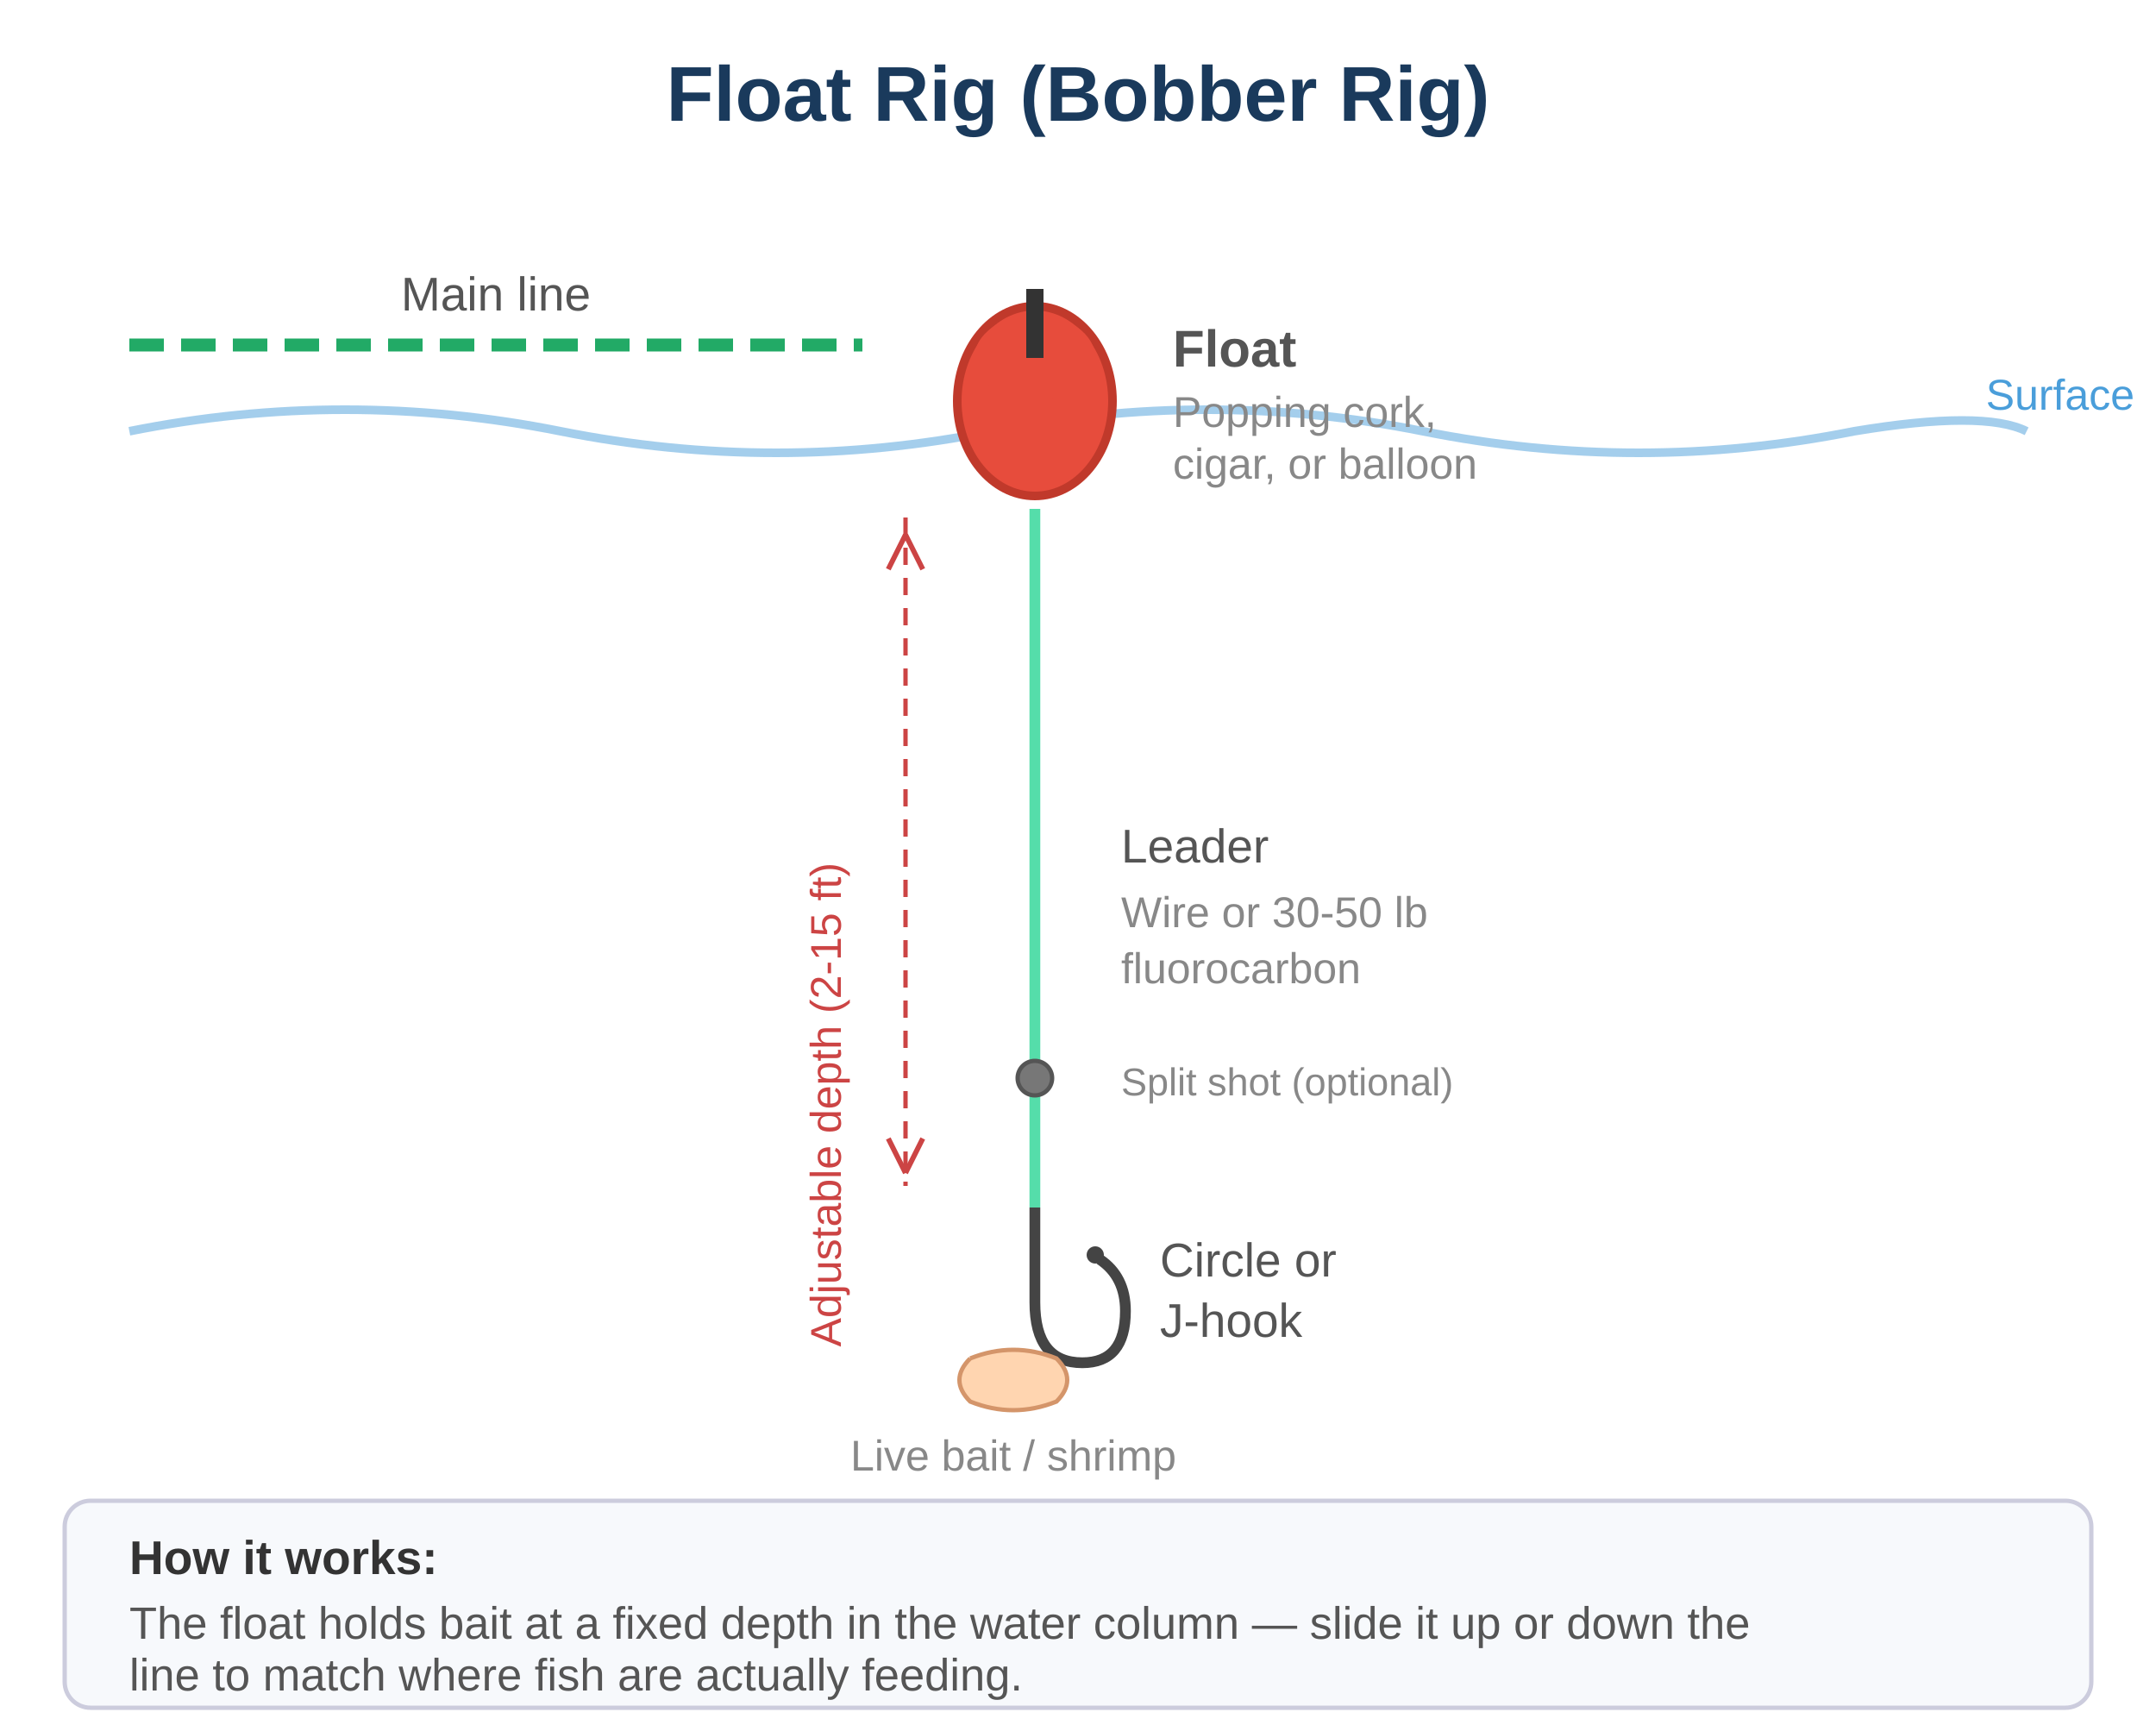
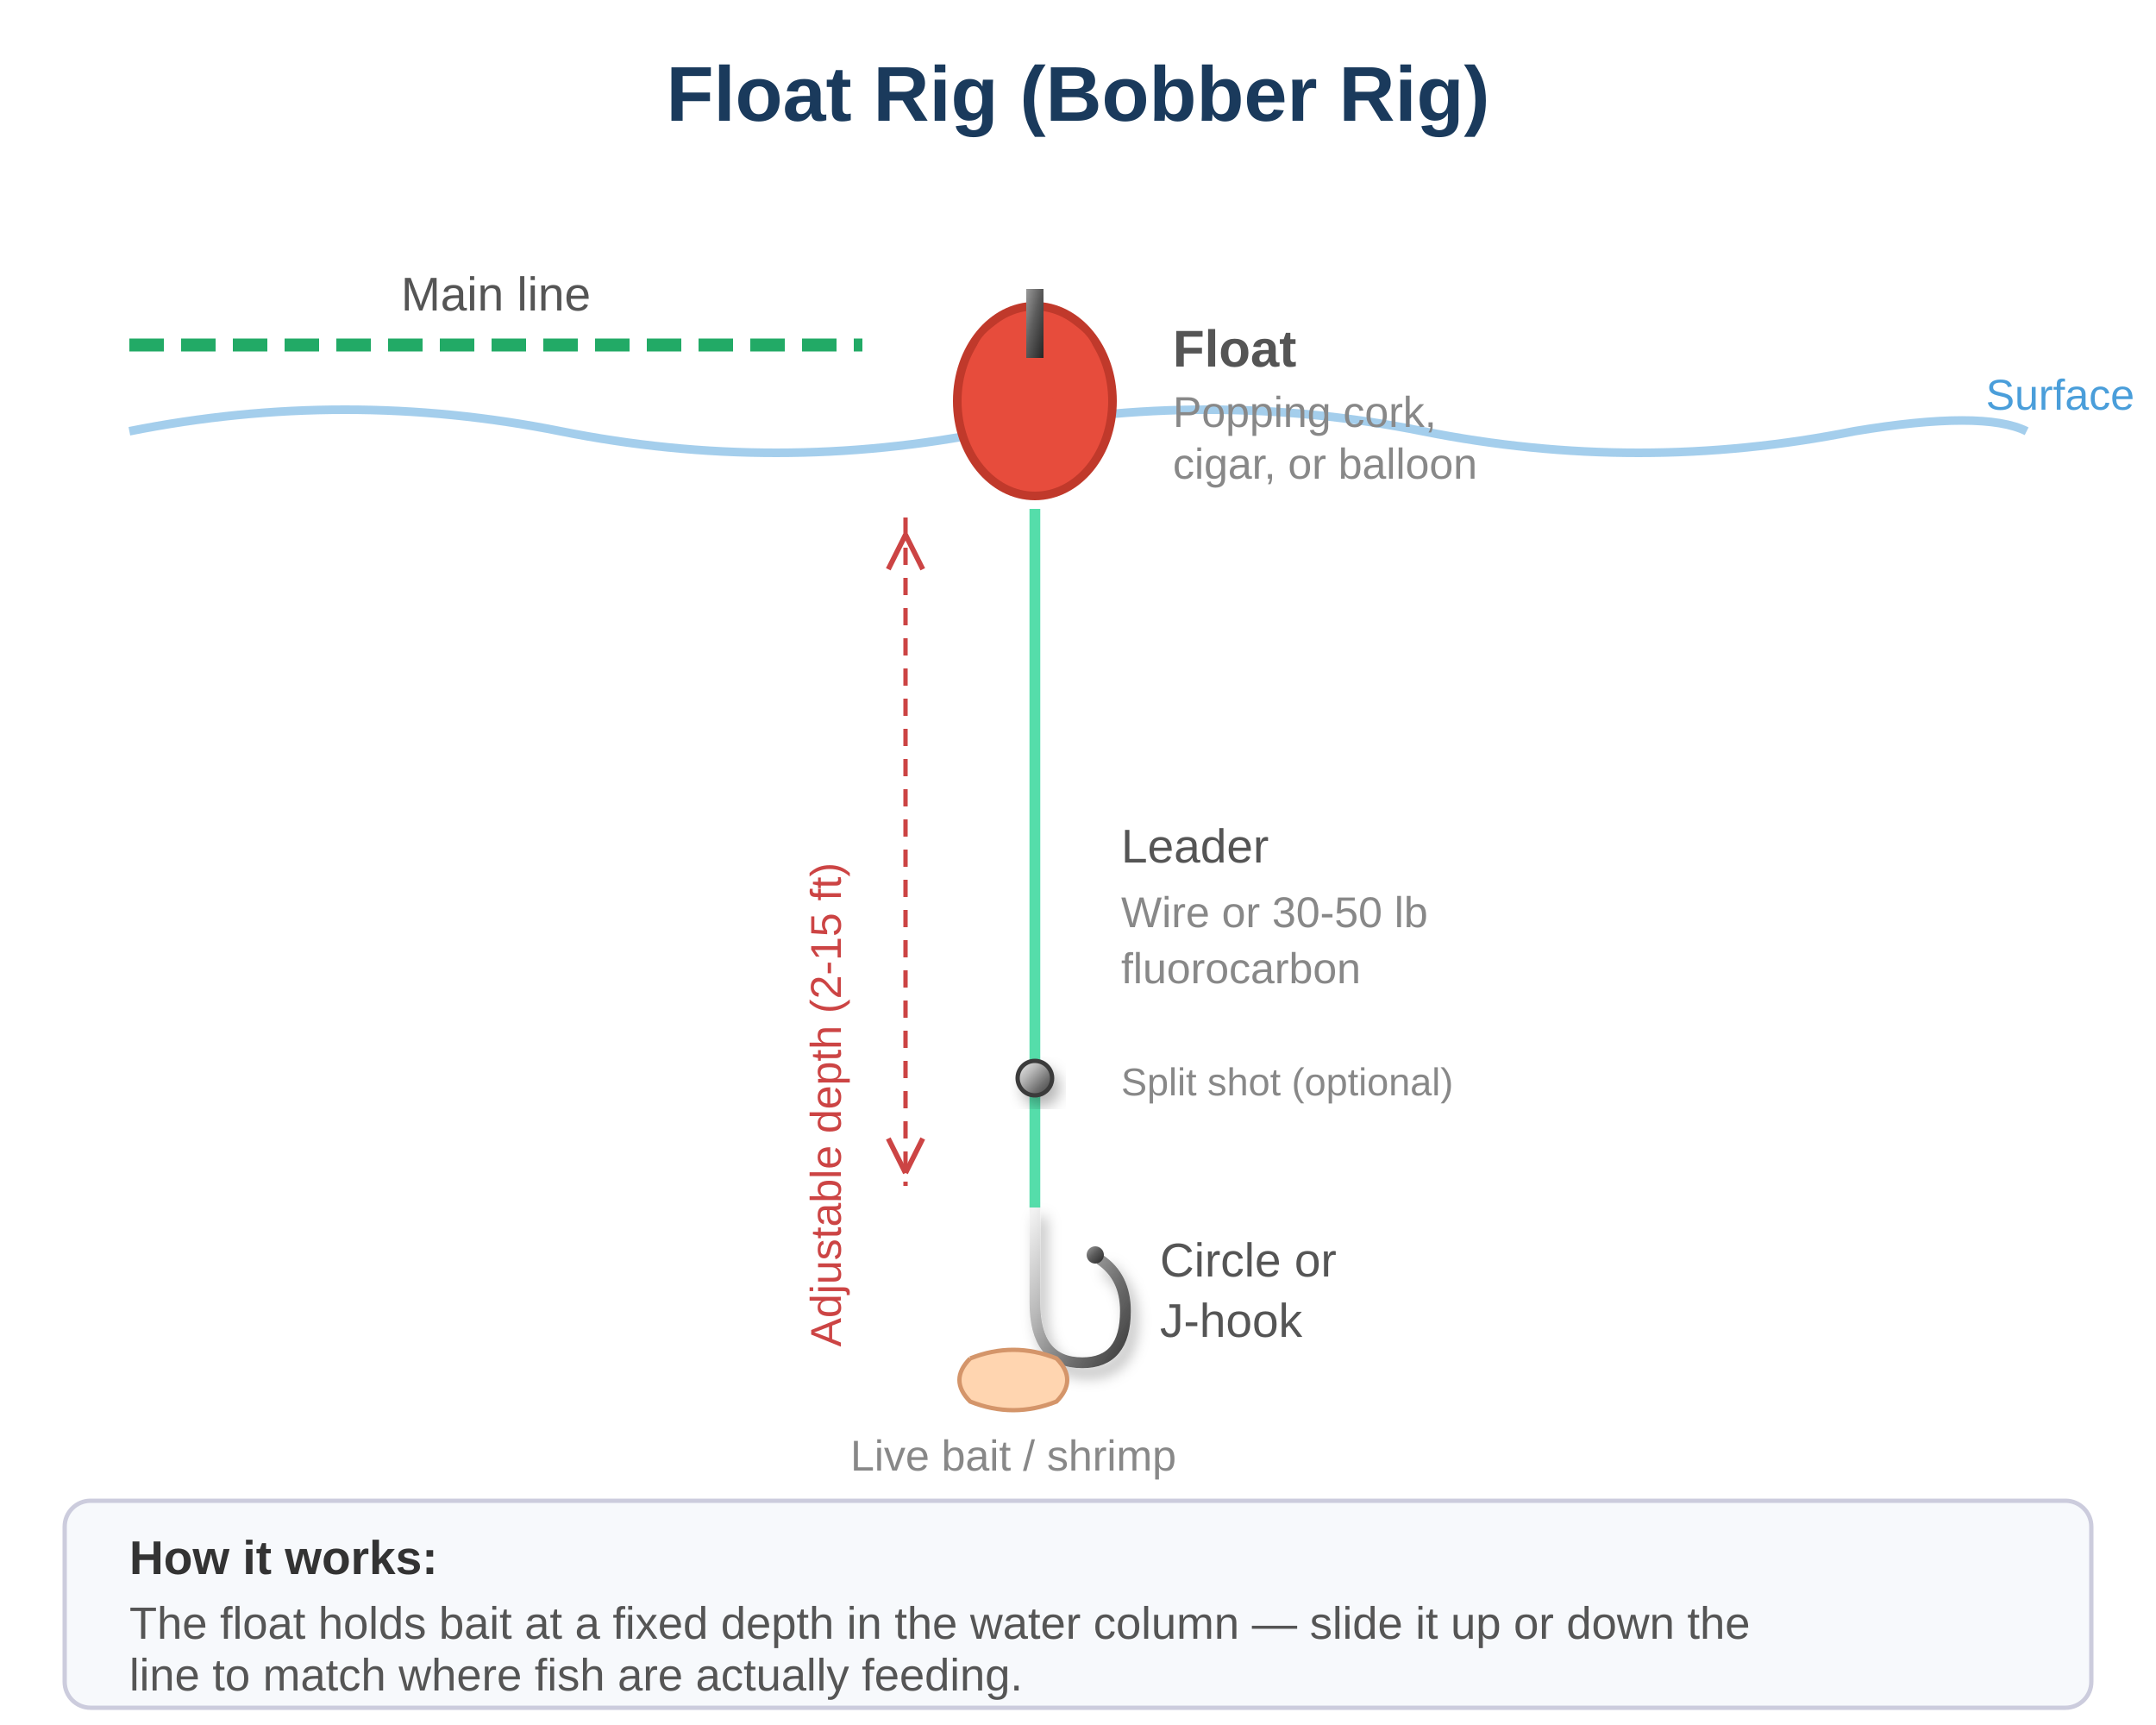
<svg xmlns="http://www.w3.org/2000/svg" viewBox="0 0 500 400" font-family="Arial, sans-serif">
+   <defs>
+     <linearGradient id="steelGrad" x1="0%" y1="0%" x2="100%" y2="100%">
+       <stop offset="0%" stop-color="#f2f2f2" />
+       <stop offset="35%" stop-color="#b8b8b8" />
+       <stop offset="70%" stop-color="#6e6e6e" />
+       <stop offset="100%" stop-color="#3d3d3d" />
+     </linearGradient>
+     <linearGradient id="steelGradDark" x1="0%" y1="0%" x2="100%" y2="100%">
+       <stop offset="0%" stop-color="#9a9a9a" />
+       <stop offset="45%" stop-color="#5c5c5c" />
+       <stop offset="100%" stop-color="#242424" />
+     </linearGradient>
+     <radialGradient id="leadGrad" cx="32%" cy="30%" r="75%">
+       <stop offset="0%" stop-color="#e2e2e2" />
+       <stop offset="35%" stop-color="#9a9a9a" />
+       <stop offset="75%" stop-color="#5c5c5c" />
+       <stop offset="100%" stop-color="#333333" />
+     </radialGradient>
+     <filter id="softShadow" x="-40%" y="-40%" width="180%" height="180%">
+       <feDropShadow dx="1.4" dy="2.2" stdDeviation="1.6" flood-color="#000000" flood-opacity="0.28" />
+     </filter>
+   </defs>
  <text x="250" y="28" text-anchor="middle" font-size="18" font-weight="bold" fill="#1a3a5c">Float Rig (Bobber Rig)</text>
  <path d="M30 100 Q80 90 130 100 Q180 110 230 100 Q280 90 330 100 Q380 110 430 100 Q460 95 470 100" fill="none" stroke="#4a9eda" stroke-width="2" opacity="0.5" />
  <text x="495" y="95" text-anchor="end" font-size="10" fill="#4a9eda">Surface</text>
  <line x1="30" y1="80" x2="200" y2="80" stroke="#2a6" stroke-width="3" stroke-dasharray="8,4" />
  <text x="115" y="72" text-anchor="middle" font-size="11" fill="#555">Main line</text>
  <g transform="translate(220, 75)">
    <ellipse cx="20" cy="18" rx="18" ry="22" fill="#e74c3c" stroke="#c0392b" stroke-width="2" />
    <ellipse cx="20" cy="8" rx="14" ry="10" fill="#e74c3c" stroke="#c0392b" stroke-width="0" />
-     <rect x="18" y="-8" width="4" height="16" fill="#333" />
+     <rect x="18" y="-8" width="4" height="16" fill="url(#steelGradDark)" />
    <text x="52" y="10" font-size="12" fill="#555" font-weight="bold">Float</text>
    <text x="52" y="24" font-size="10" fill="#888">Popping cork,</text>
    <text x="52" y="36" font-size="10" fill="#888">cigar, or balloon</text>
  </g>
  <line x1="240" y1="118" x2="240" y2="280" stroke="#5da" stroke-width="2.5" />
  <line x1="210" y1="120" x2="210" y2="275" stroke="#c44" stroke-width="1" stroke-dasharray="4,3" />
  <path d="M210 124 L206 132 M210 124 L214 132" fill="none" stroke="#c44" stroke-width="1.2" />
  <path d="M210 272 L206 264 M210 272 L214 264" fill="none" stroke="#c44" stroke-width="1.2" />
  <text x="195" y="200" text-anchor="end" font-size="10" fill="#c44" transform="rotate(-90, 195, 200)">Adjustable depth (2-15 ft)</text>
  <text x="260" y="200" font-size="11" fill="#555">Leader</text>
  <text x="260" y="215" font-size="10" fill="#888">Wire or 30-50 lb</text>
  <text x="260" y="228" font-size="10" fill="#888">fluorocarbon</text>
-   <circle cx="240" cy="250" r="4" fill="#777" stroke="#555" stroke-width="1" />
+   <circle cx="240" cy="250" r="4" fill="url(#steelGrad)" stroke="#3a3a3a" stroke-width="1" filter="url(#softShadow)" />
  <text x="260" y="254" font-size="9" fill="#888">Split shot (optional)</text>
  <g transform="translate(227, 280)">
-     <path d="M13 0 L13 22 Q13 36 24 36 Q34 36 34 24 Q34 16 28 12" fill="none" stroke="#444" stroke-width="2.5" />
-     <circle cx="27" cy="11" r="2" fill="#444" />
+     <path d="M13 0 L13 22 Q13 36 24 36 Q34 36 34 24 Q34 16 28 12" fill="none" stroke="url(#steelGrad)" stroke-width="2.5" filter="url(#softShadow)" />
+     <circle cx="27" cy="11" r="2" fill="url(#steelGradDark)" />
    <text x="42" y="16" font-size="11" fill="#555">Circle or</text>
    <text x="42" y="30" font-size="11" fill="#555">J-hook</text>
  </g>
  <g transform="translate(215, 315)">
    <path d="M10 0 Q20 -4 30 0 Q35 5 30 10 Q20 14 10 10 Q5 5 10 0" fill="#ffd5b0" stroke="#d4956a" stroke-width="1" />
    <text x="20" y="26" text-anchor="middle" font-size="10" fill="#888">Live bait / shrimp</text>
  </g>
  <rect x="15" y="348" width="470" height="48" rx="6" fill="#f7f9fc" stroke="#ccd" stroke-width="1" />
  <text x="30" y="365" font-size="11" fill="#333" font-weight="bold">How it works:</text>
  <text x="30" y="380" font-size="10.5" fill="#555">The float holds bait at a fixed depth in the water column — slide it up or down the</text>
  <text x="30" y="392" font-size="10.5" fill="#555">line to match where fish are actually feeding.</text>
</svg>
